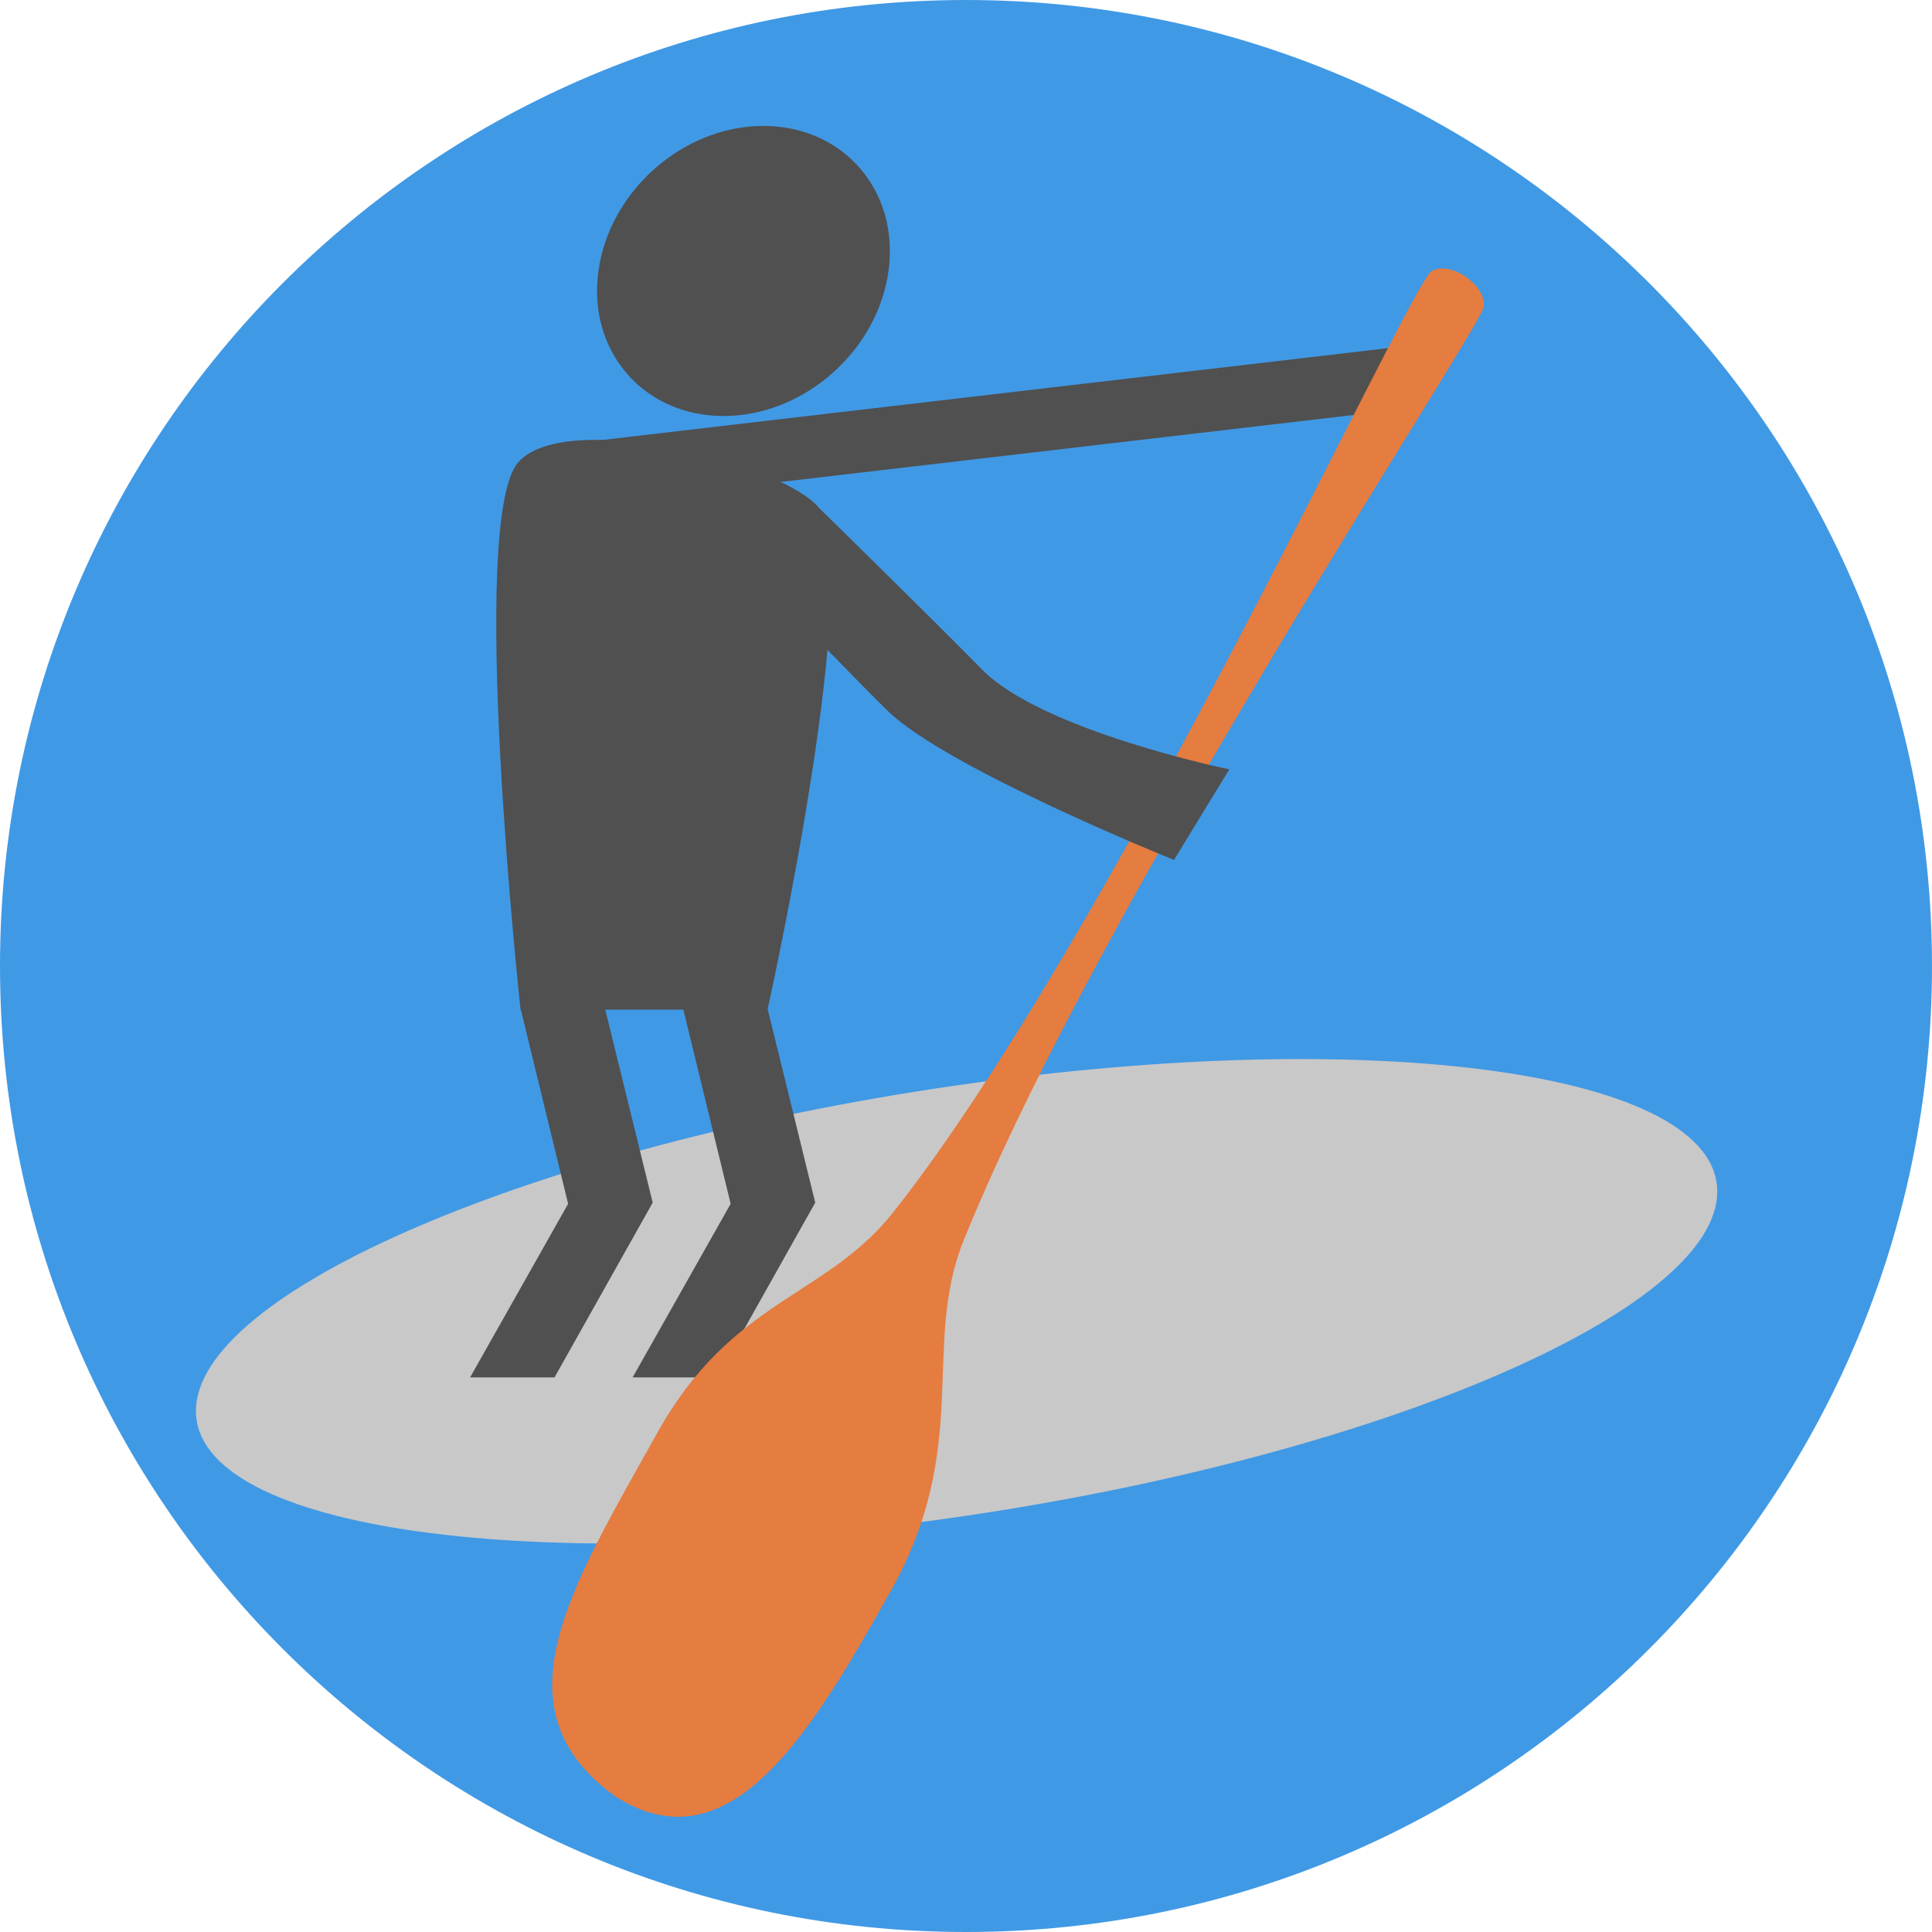
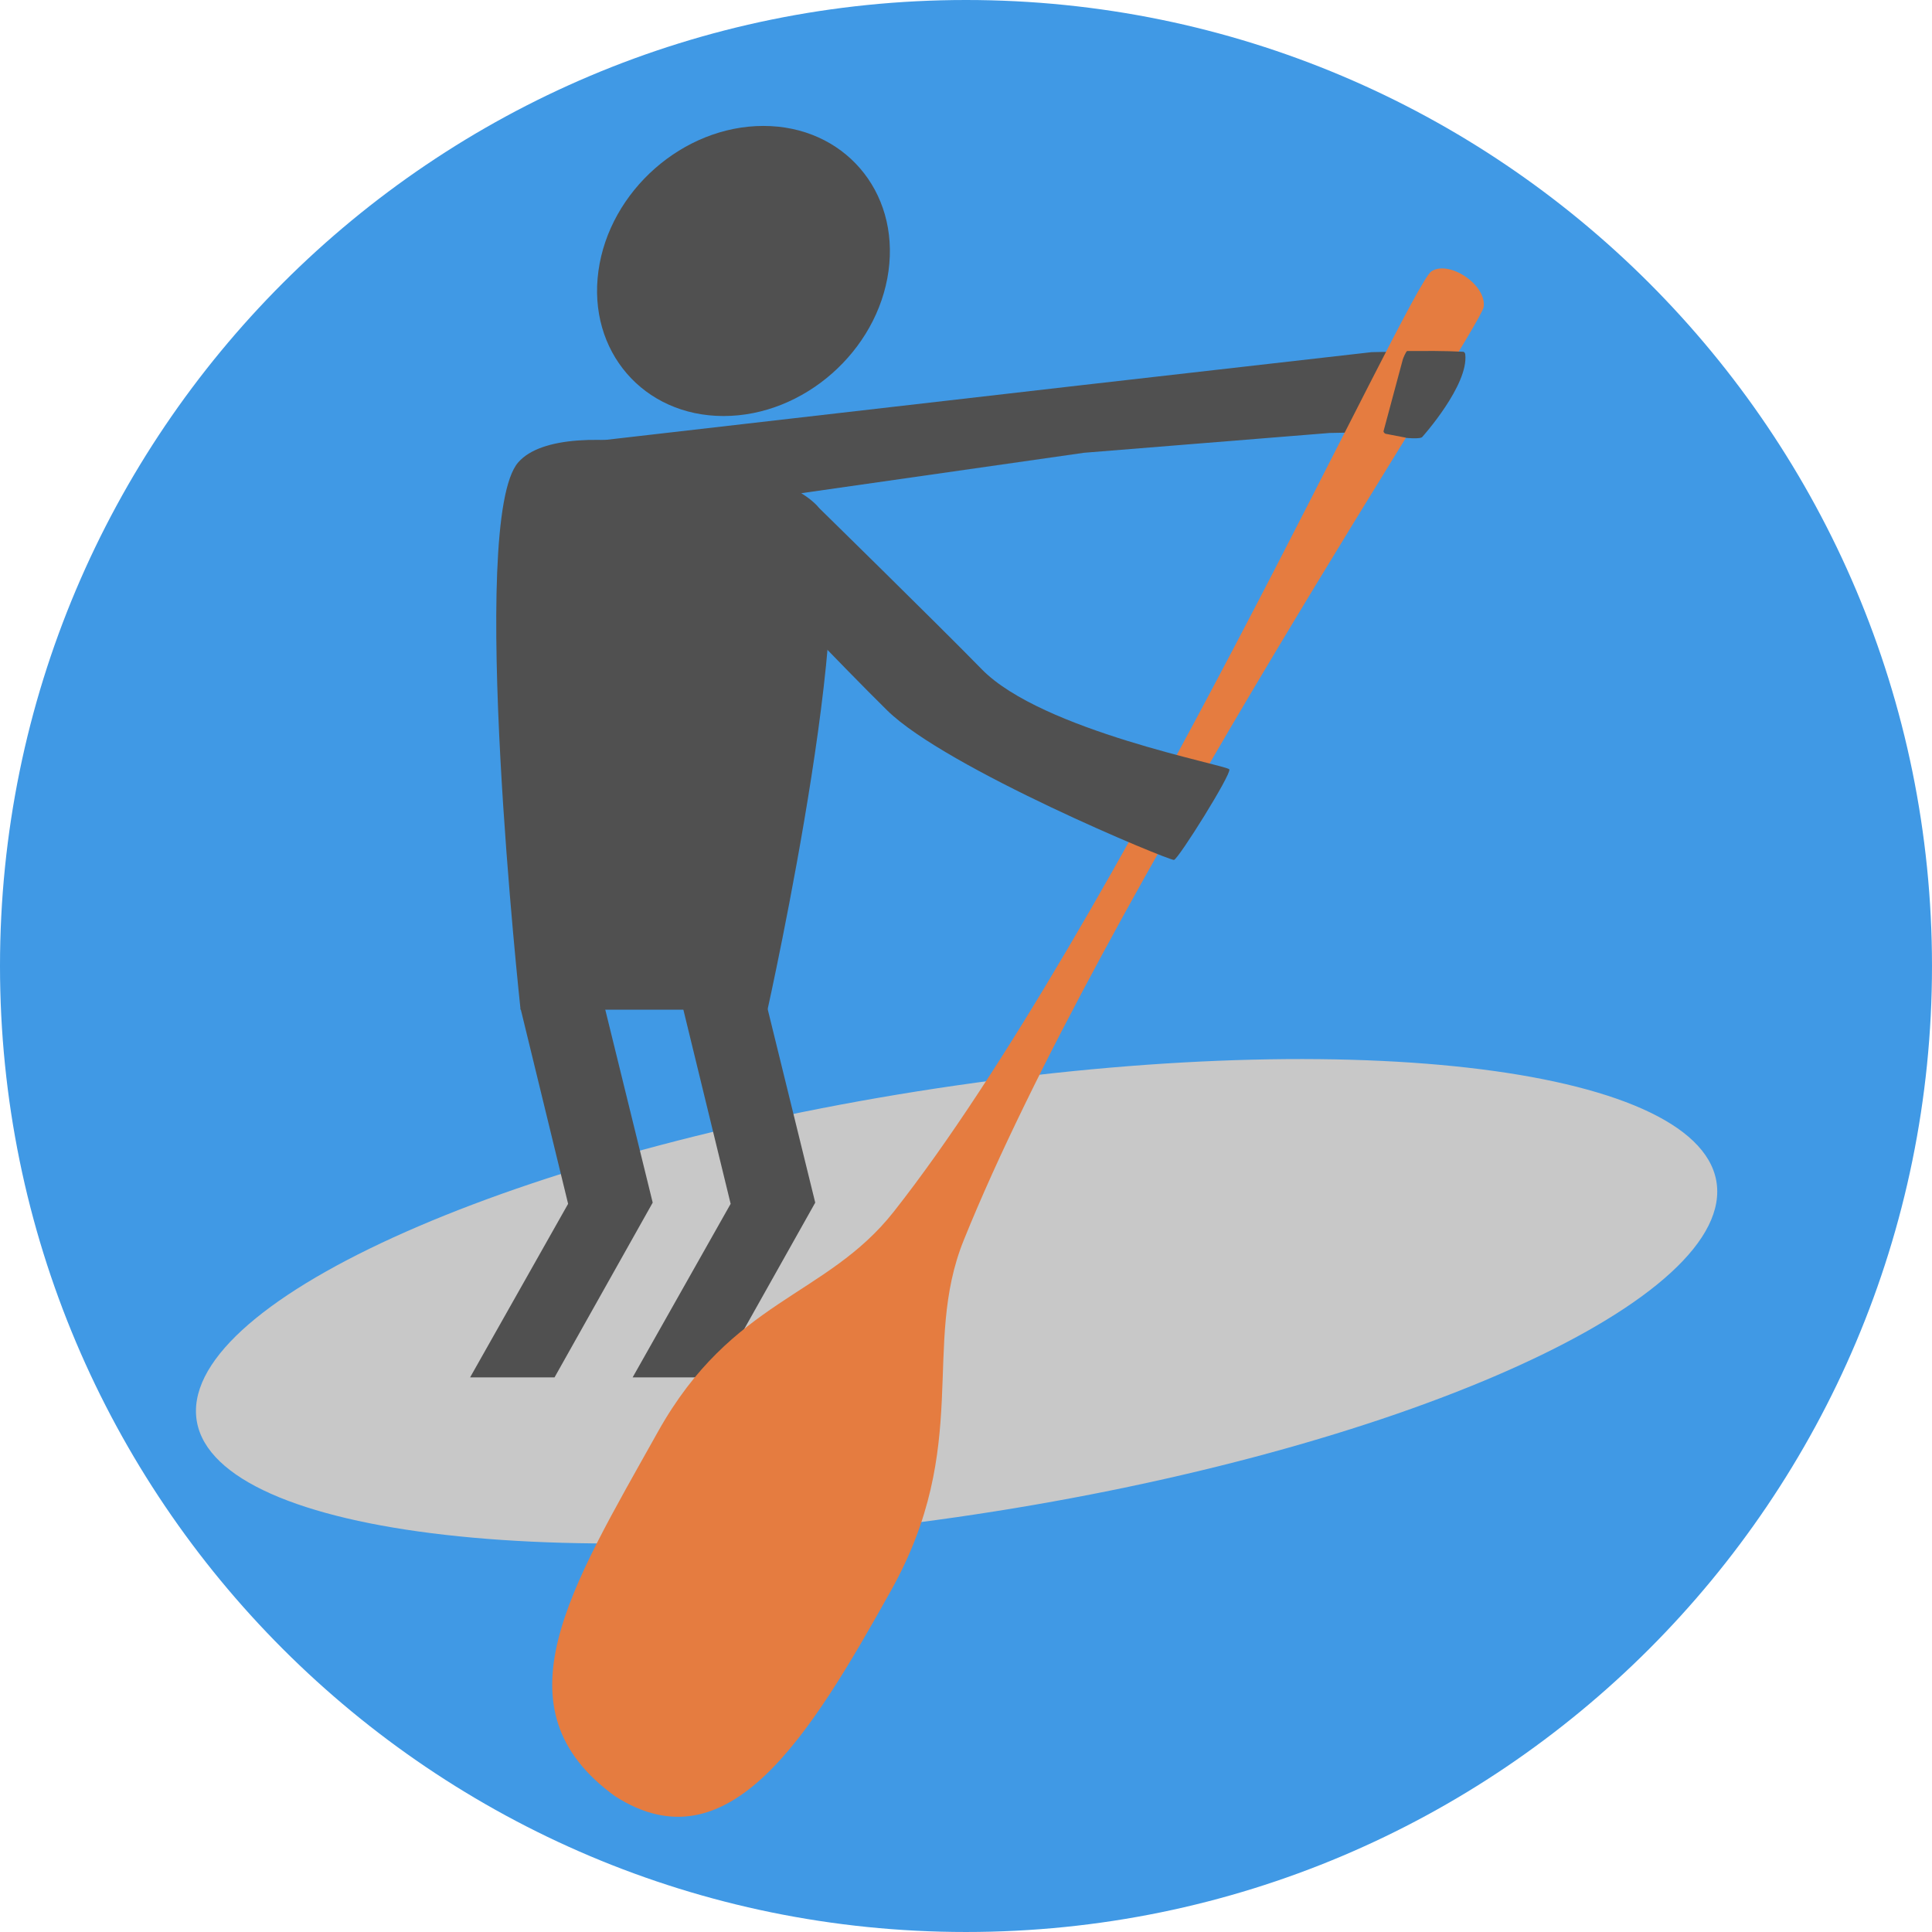
<svg xmlns="http://www.w3.org/2000/svg" id="svg8" version="1.1" viewBox="0 0 306.161 306.161" height="306.161mm" width="306.161mm">
  <defs id="defs2" />
  <g transform="translate(31.58616,-9.002838)" id="layer1">
    <circle r="153.08" cy="162.083" cx="121.494" id="path4725" style="fill:#4099e5;fill-opacity:1;stroke-width:0.211" />
    <ellipse transform="matrix(0.9897565,-0.142766,0,1,0,0)" style="fill:#c8c8c8;stroke-width:0.239;fill-opacity:1" ry="34.21" rx="121.786" cy="232.525" cx="121.246" id="path17" />
    <path id="rect27" d="m 50.53,82.28 c 7.312,-8.388 40.206,-0.289 47.187,6.67 8.303,8.277 -7.674,80.058 -7.674,80.058 h -39.136 c 0,0 -8.415,-77.507 -0.376,-86.728 z" style="fill:#505050;stroke-width:0.194;fill-opacity:1" />
    <path id="rect30-3" d="M 76.662,168.819 H 90.042 l 7.561,30.763 -15.557,27.691 H 68.667 L 84.198,199.771 Z" style="fill:#505050;fill-opacity:1;stroke-width:0.212" />
    <ellipse transform="matrix(1,0,-0.1359541,0.9907151,0,0)" ry="23.201" rx="22.985" cy="52.431" cx="93.359" id="path49" style="fill:#505050;stroke-width:0.266;fill-opacity:1" />
-     <rect ry="0.284" transform="matrix(0.3892036,-0.9211517,0.9932391,-0.1160869,0,0)" y="97.97" x="-109.794" height="130.633" width="11.367" id="rect51" style="fill:#505050;stroke-width:0.357;fill-opacity:1" />
+     <path id="rect30-3-5" d="m 50.906,168.819 h 13.38 l 7.561,30.763 -15.557,27.691 H 42.911 L 58.442,199.771 Z" style="fill:#505050;fill-opacity:1;stroke-width:0.212" />
+     <path id="rect51" d="m -110.216,100.721 10.885,0 c 0.168,0 0.302,0.136 0.304,0.303 l 0.534,79.889 0.254,46.688 c 9.12e-4,0.168 -1.028,10.211 -1.751,15.324 -0.026,0.181 -0.288,0.435 -0.485,0.537 -5.704,2.955 -14.252,-0.907 -14.252,-0.907 -0.923,-0.059 1.934,-9.768 1.934,-9.768 l 0.606,-6.095 1.281,-39.67 -2.097,-53.144 2.145,-31.765 c 0.191,-2.827 -10.089,9.045 -9.917,8.877 z" style="fill:#505050;fill-opacity:1;stroke-width:0.371" transform="matrix(0.4122099,-0.9110889,0.994096,-0.1085041,0,0)" />
    <path id="path10" d="m 65.889,293.651 c 18.015,11.552 30.871,-9.596 43.719,-32.592 12.848,-22.996 4.776,-38.793 11.523,-55.512 21.729,-53.844 81.886,-144.391 82.394,-147.892 0.511,-3.527 -5.514,-7.495 -8.282,-5.648 -3.601,2.402 -50.269,104.7 -85.197,149.011 -10.703,13.578 -25.599,13.84 -37.364,34.861 -13.949,24.954 -25.994,43.858 -6.792,57.773 z" style="fill:#e57c40;stroke-width:0.298;fill-opacity:1" />
-     <path id="rect51-7" d="m 79.464,87.049 18.215,1.932 c 0,0 19.432,19.03 26.31,26.076 9.54,9.774 39.232,15.863 39.232,15.863 l -8.766,14.354 c 0,0 -36.155,-14.53 -45.467,-23.711 -7.262,-7.16 -21.172,-21.761 -21.172,-21.761 z" style="fill:#505050;stroke-width:0.198;fill-opacity:1" />
-     <path id="rect30-3-5" d="m 50.906,168.819 h 13.38 l 7.561,30.763 -15.557,27.691 H 42.911 L 58.442,199.771 Z" style="fill:#505050;fill-opacity:1;stroke-width:0.212" />
+     <path id="rect51-7" d="m 79.464,87.049 18.215,1.932 c 0,0 19.432,19.03 26.31,26.076 9.54,9.774 38.832,15.175 39.232,15.863 0.399,0.689 -8.054,14.206 -8.766,14.354 C 153.742,145.422 118.3,130.745 108.988,121.564 101.726,114.404 87.817,99.803 87.817,99.803 Z" style="fill:#505050;fill-opacity:1;stroke-width:0.198" />
+     <path id="rect822" d="m 198.429,37.977 4.282,-0.594 c 0.174,-0.024 4.379,-0.569 4.324,-0.402 l -4.401,13.244 c -0.065,0.195 -2.406,1.396 -2.581,1.387 l -3.225,-0.173 c -0.175,-0.009 -0.404,-0.244 -0.39,-0.358 l 1.48,-11.687 c 0.022,-0.174 0.338,-1.393 0.512,-1.417 z" style="fill:#505050;fill-opacity:1;stroke-width:0.41" transform="rotate(7.821257)" />
  </g>
</svg>
